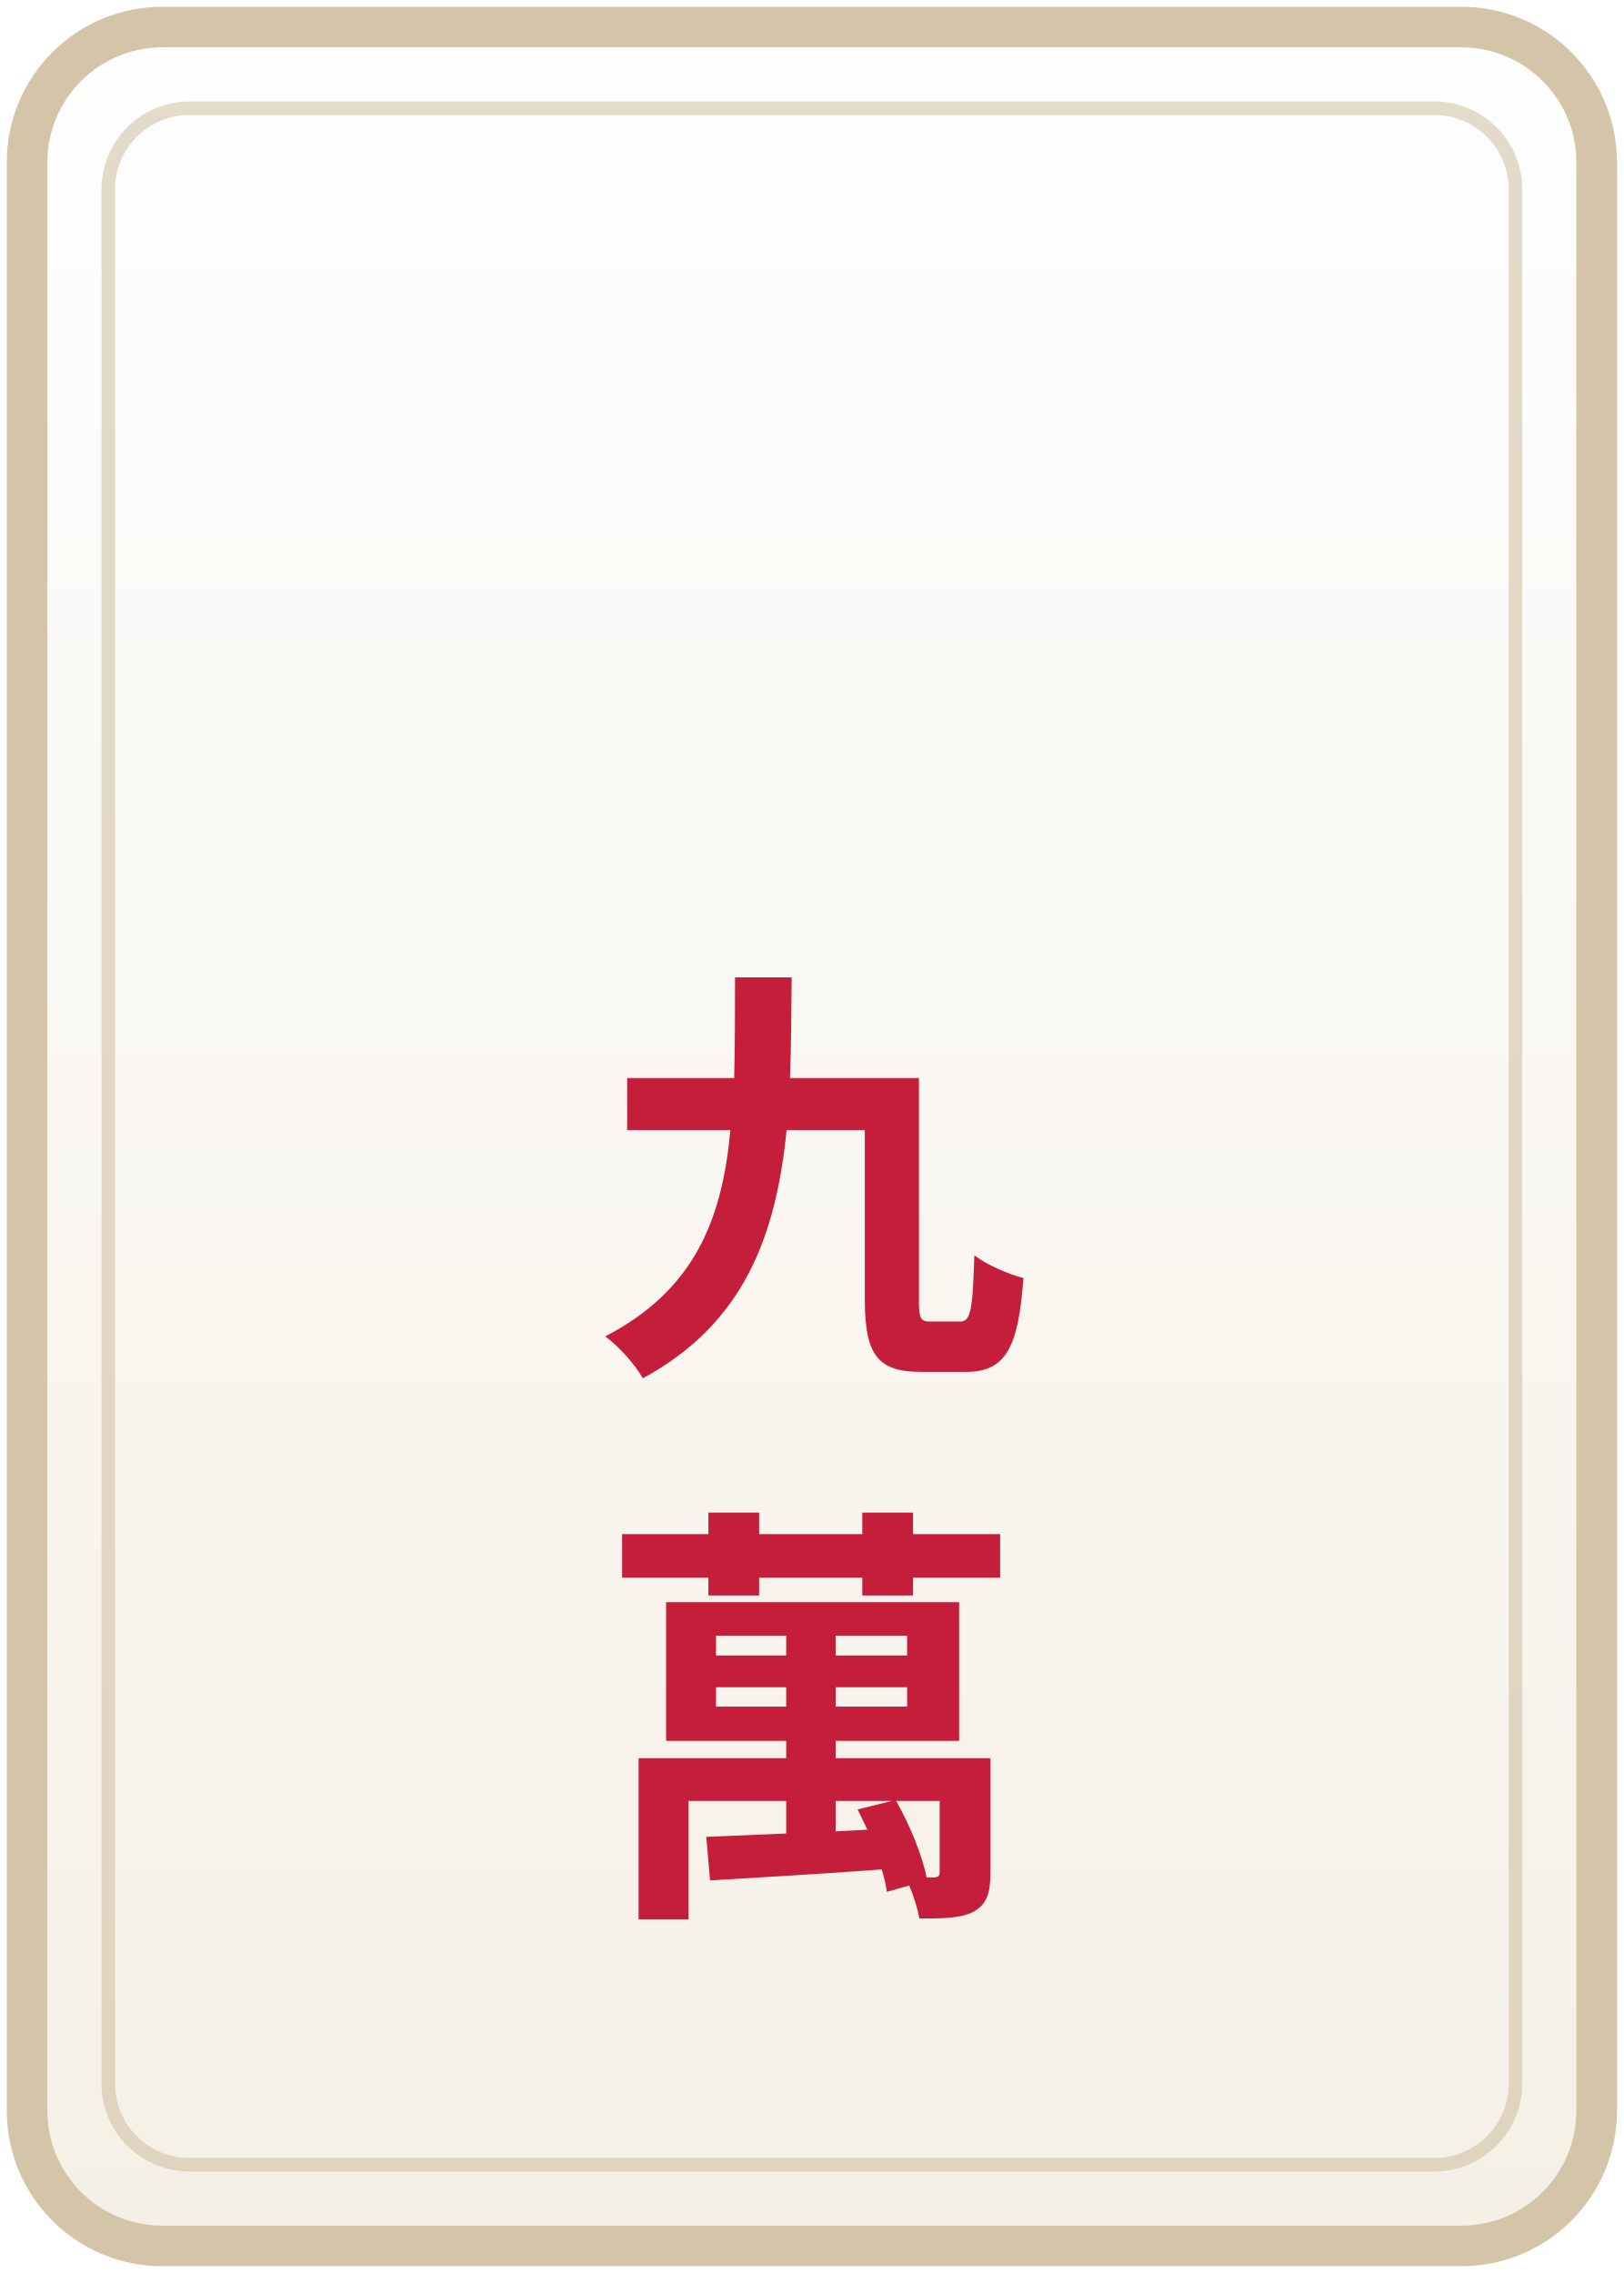
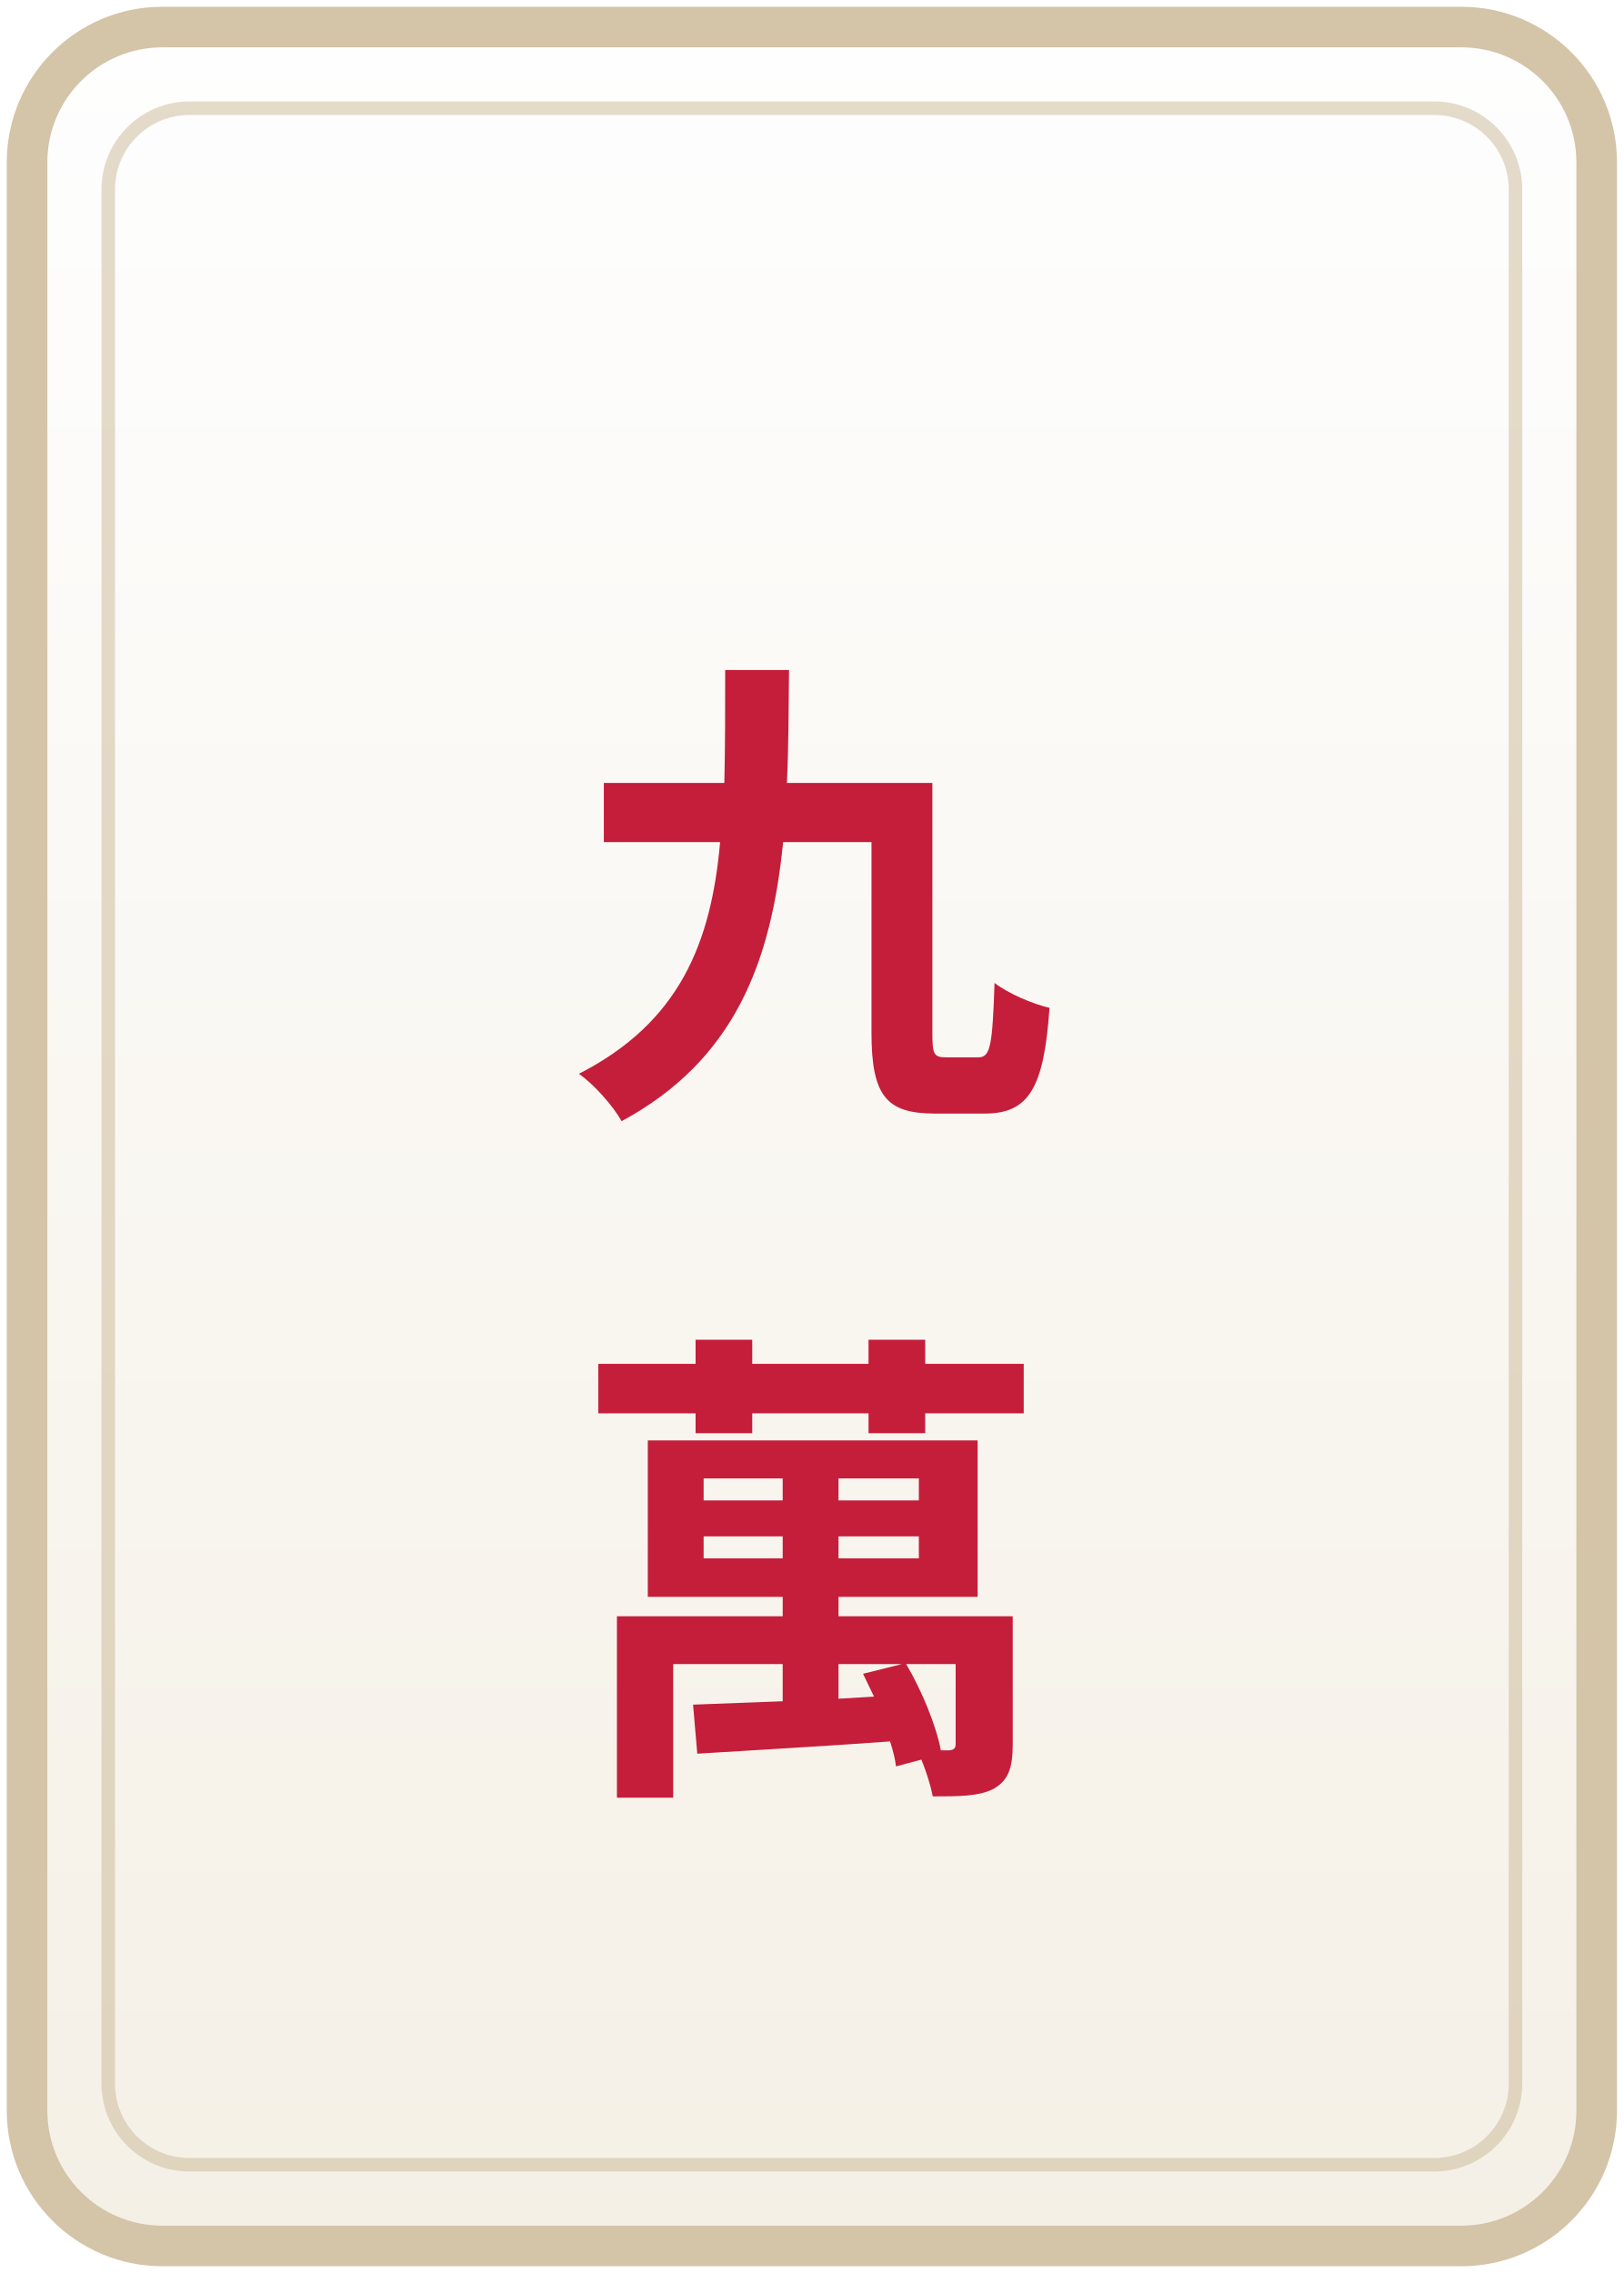
<svg xmlns="http://www.w3.org/2000/svg" width="60" height="84" viewBox="0 0 60 84">
  <defs>
    <linearGradient id="tileBg" x1="0%" y1="0%" x2="0%" y2="100%">
      <stop offset="0%" style="stop-color:#fefefe;stop-opacity:1" />
      <stop offset="100%" style="stop-color:#f5f0e6;stop-opacity:1" />
    </linearGradient>
  </defs>
  <rect x="1" y="1" width="58" height="82" rx="5" fill="url(#tileBg)" stroke="#d4c4a8" stroke-width="1.5" />
  <rect x="4" y="4" width="52" height="76" rx="3" fill="none" stroke="#c9b896" stroke-width="0.5" opacity="0.5" />
  <g transform="translate(30, 42)">
-     <text x="0" y="5" font-size="16" font-weight="bold" fill="#c41e3a" text-anchor="middle" writing-mode="tb" font-family="Arial, sans-serif">九</text>
-     <text x="0" y="25" font-size="16" font-weight="bold" fill="#c41e3a" text-anchor="middle" writing-mode="tb" font-family="Arial, sans-serif">萬</text>
+     <text x="0" y="-5" font-size="18" font-weight="bold" fill="#c41e3a" text-anchor="middle" writing-mode="tb" font-family="Microsoft JhengHei, Arial, sans-serif">九</text>
+     <text x="0" y="20" font-size="18" font-weight="bold" fill="#c41e3a" text-anchor="middle" writing-mode="tb" font-family="Microsoft JhengHei, Arial, sans-serif">萬</text>
  </g>
</svg>
